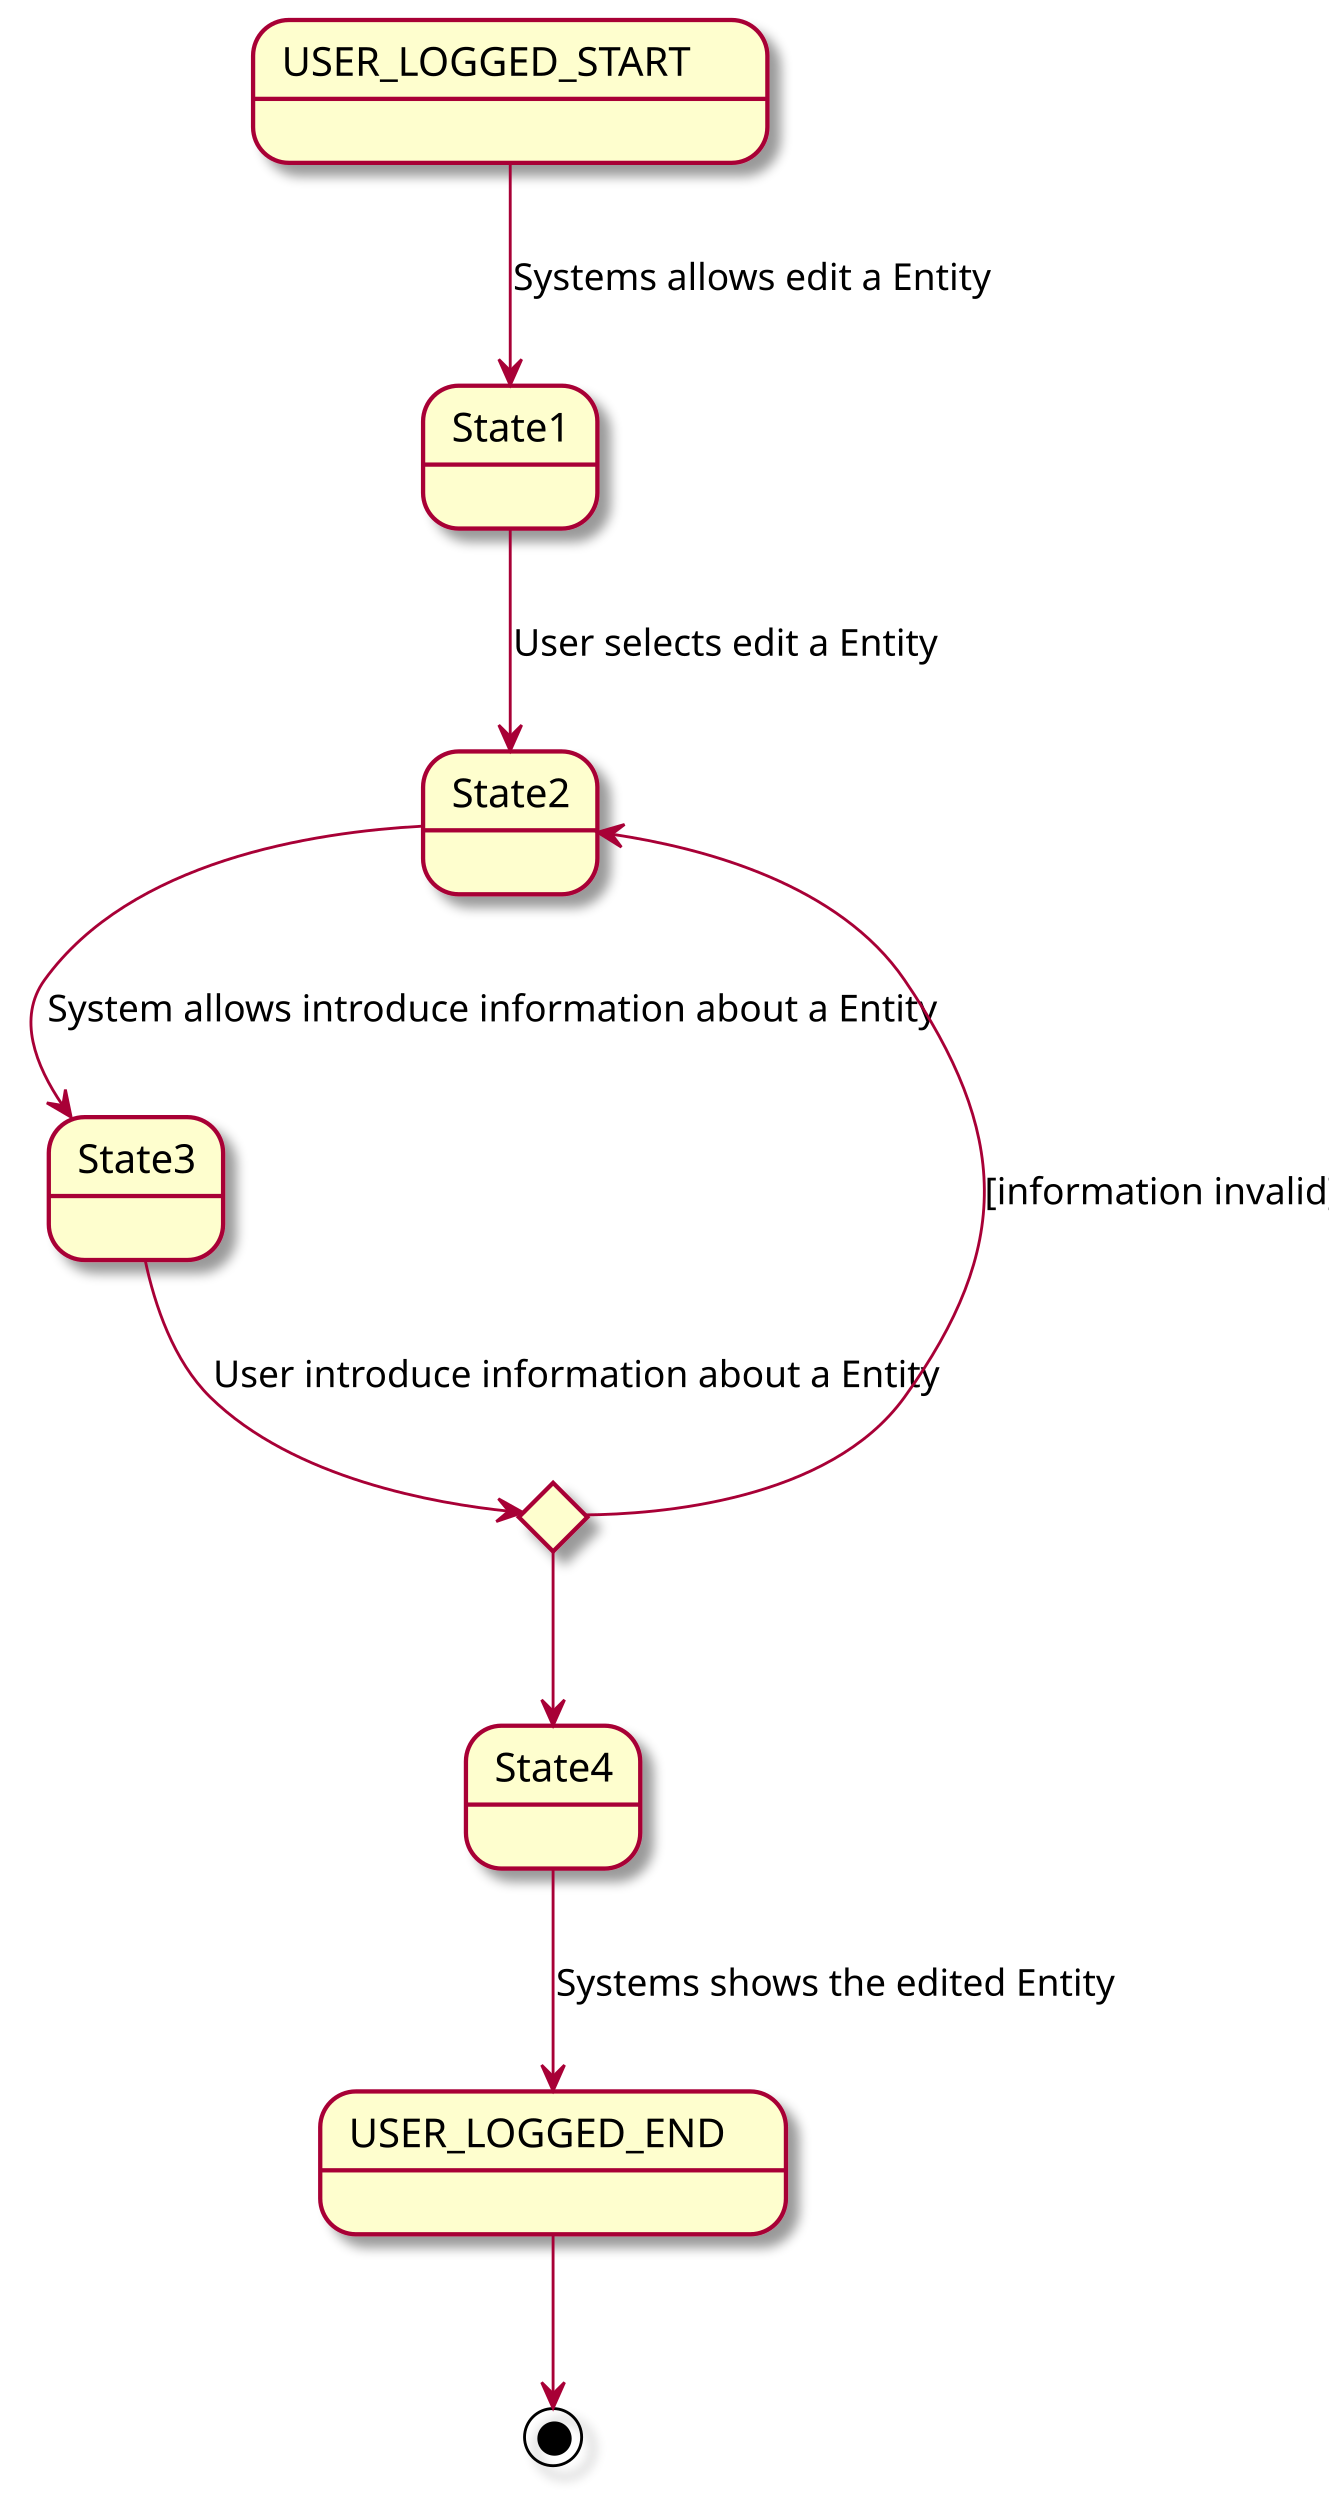
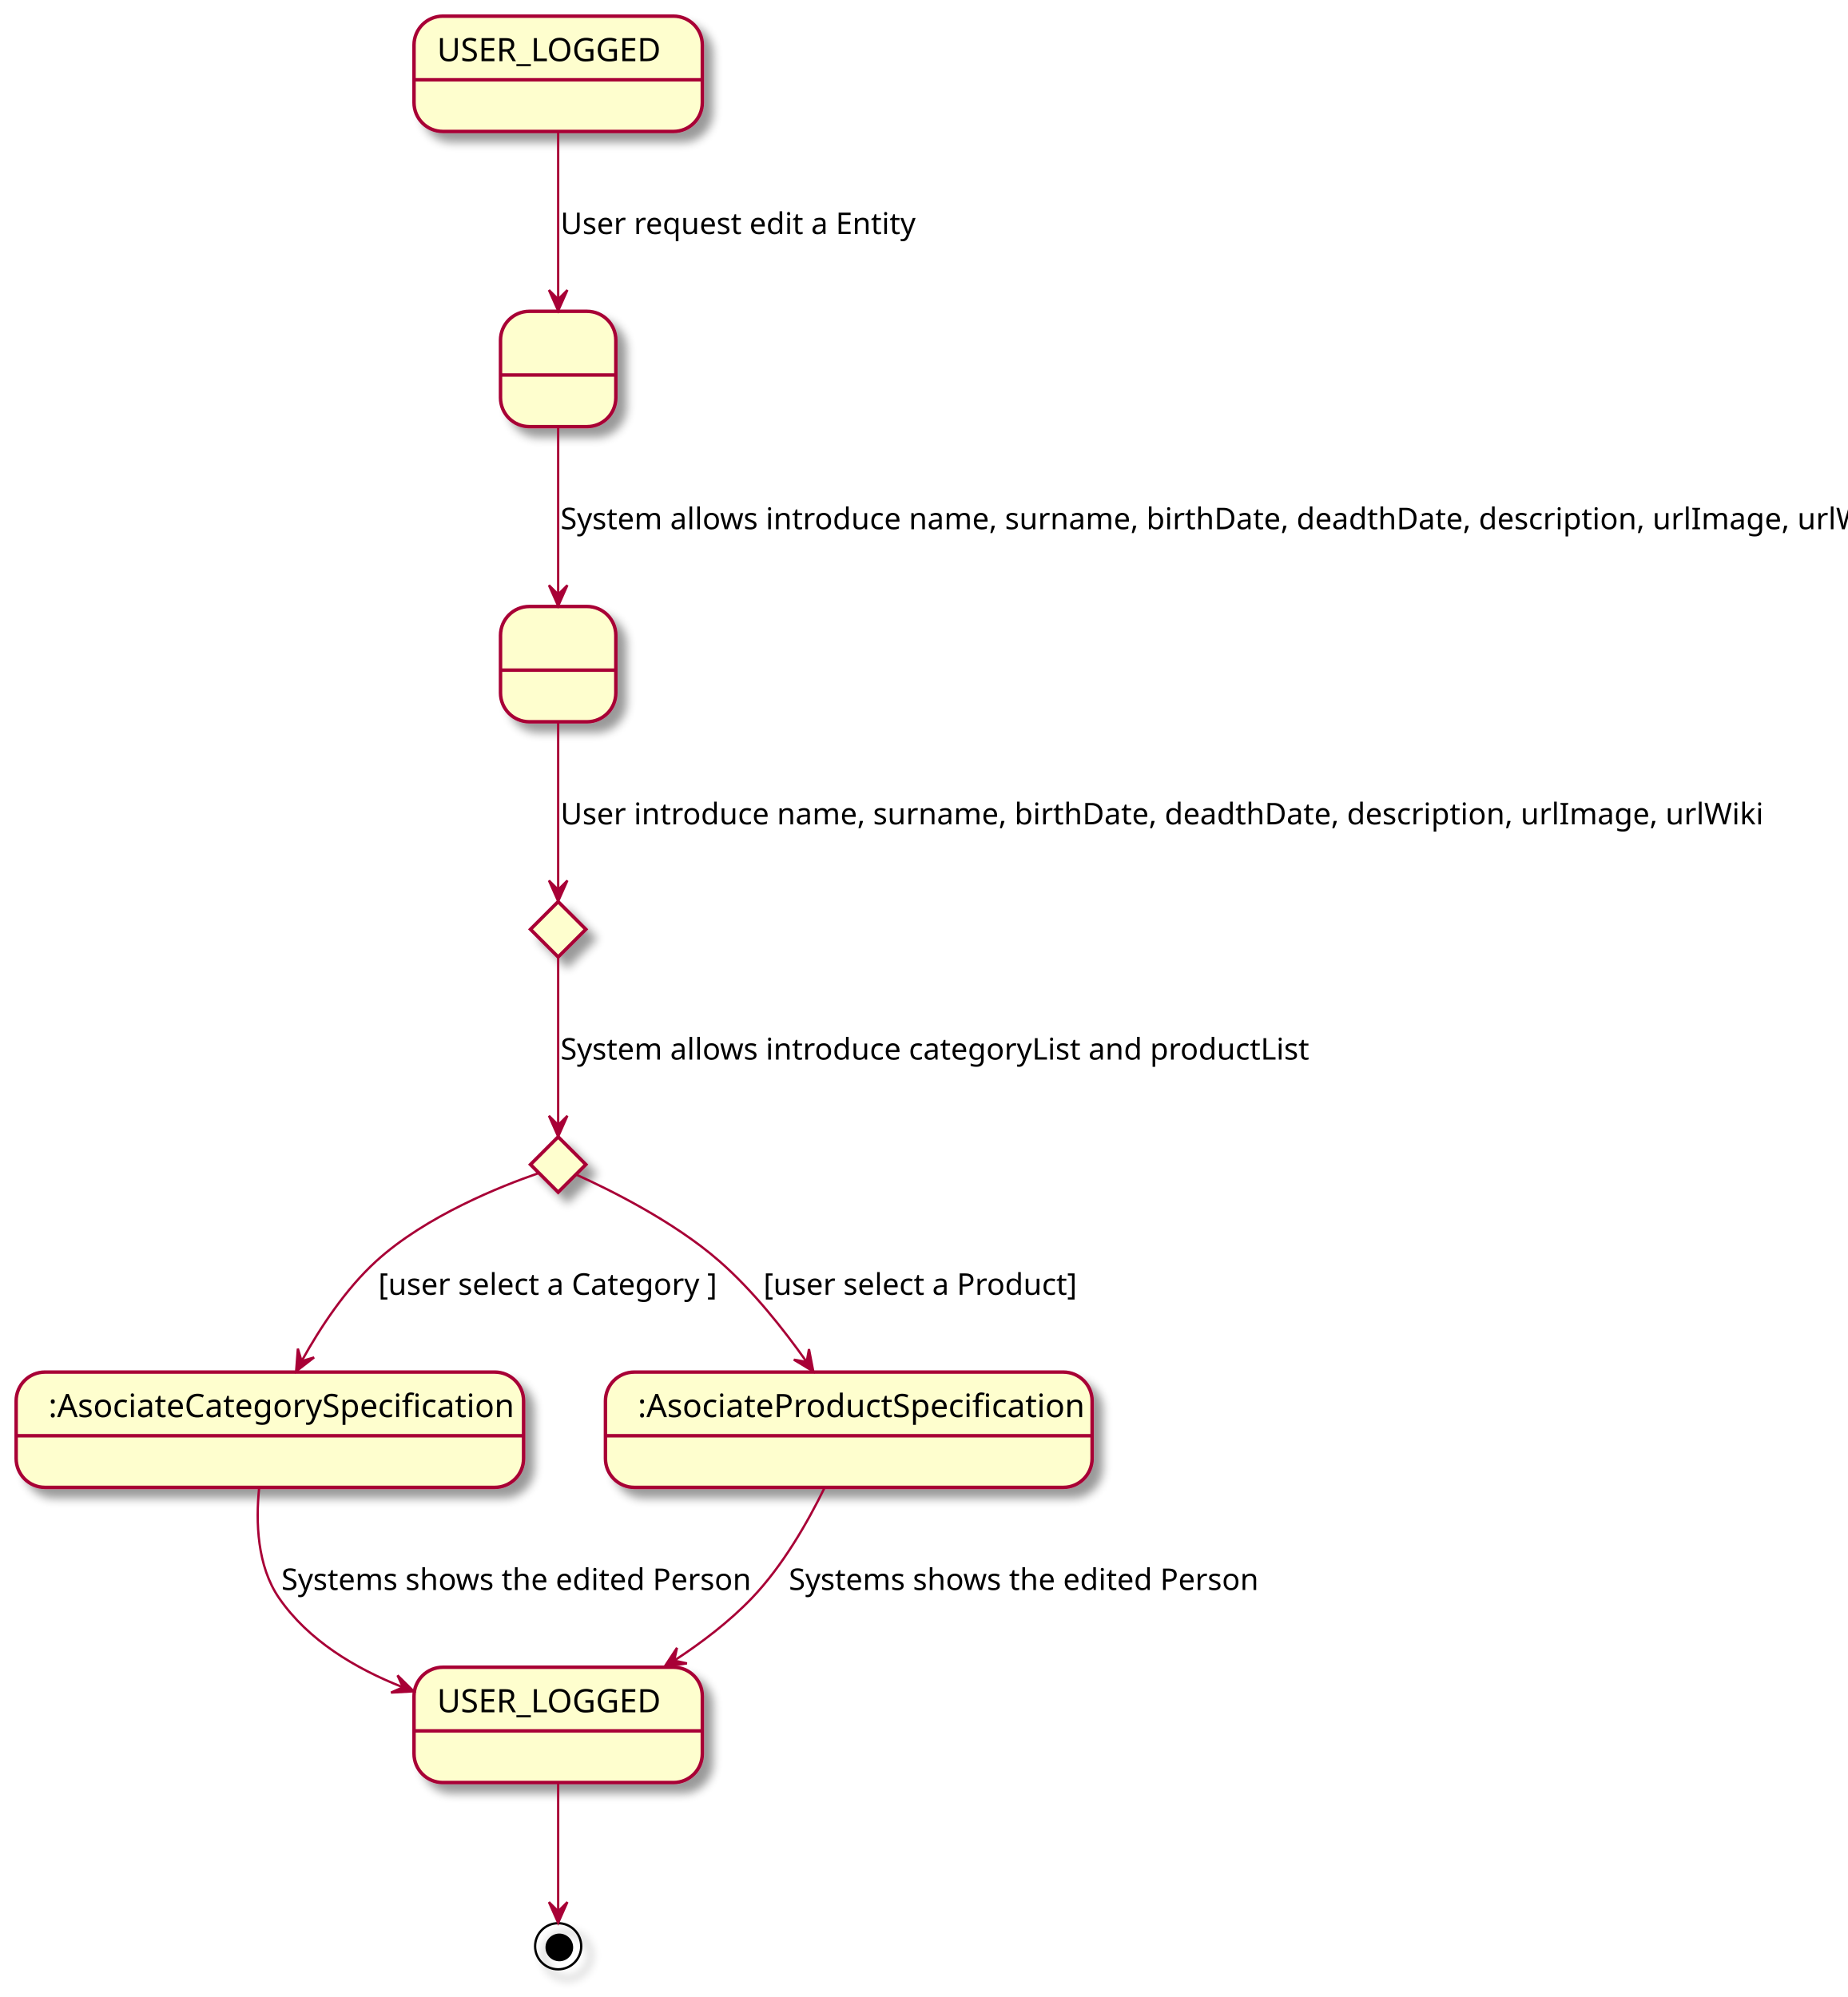
- <svg xmlns="http://www.w3.org/2000/svg" contentScriptType="application/ecmascript" contentStyleType="text/css" height="875px" preserveAspectRatio="none" style="width:465px;height:875px;" version="1.1" viewBox="0 0 465 875" width="465px" zoomAndPan="magnify">
+ <svg xmlns="http://www.w3.org/2000/svg" contentScriptType="application/ecmascript" contentStyleType="text/css" height="866px" preserveAspectRatio="none" style="width:801px;height:866px;background:#FFFFFF;" version="1.1" viewBox="0 0 801 866" width="801px" zoomAndPan="magnify">
  <defs>
-     <filter height="300%" id="fo6fjyoqznfjj" width="300%" x="-1" y="-1">
+     <filter height="300%" id="f10nc5xzjke5og" width="300%" x="-1" y="-1">
      <feGaussianBlur result="blurOut" stdDeviation="2.0" />
      <feColorMatrix in="blurOut" result="blurOut2" type="matrix" values="0 0 0 0 0 0 0 0 0 0 0 0 0 0 0 0 0 0 .4 0" />
      <feOffset dx="4.0" dy="4.0" in="blurOut2" result="blurOut3" />
      <feBlend in="SourceGraphic" in2="blurOut3" mode="normal" />
    </filter>
  </defs>
  <g>
-     <g id="USER_LOGGED_START">
-       <rect fill="#FEFECE" filter="url(#fo6fjyoqznfjj)" height="50" rx="12.5" ry="12.5" style="stroke:#A80036;stroke-width:1.5;" width="180" x="88.58" y="7" />
-       <line style="stroke:#A80036;stroke-width:1.5;" x1="88.58" x2="268.58" y1="34.609" y2="34.609" />
-       <text fill="#000000" font-family="sans-serif" font-size="14" lengthAdjust="spacing" textLength="160" x="98.58" y="26.533">USER_LOGGED_START</text>
-     </g>
    <g id="State1">
-       <rect fill="#FEFECE" filter="url(#fo6fjyoqznfjj)" height="50" rx="12.5" ry="12.5" style="stroke:#A80036;stroke-width:1.5;" width="61" x="148.08" y="135" />
-       <line style="stroke:#A80036;stroke-width:1.5;" x1="148.08" x2="209.08" y1="162.609" y2="162.609" />
-       <text fill="#000000" font-family="sans-serif" font-size="14" lengthAdjust="spacing" textLength="41" x="158.08" y="154.533">State1</text>
+       <rect fill="#FEFECE" filter="url(#f10nc5xzjke5og)" height="50" rx="12.5" ry="12.5" style="stroke:#A80036;stroke-width:1.5;" width="50" x="217" y="135" />
+       <line style="stroke:#A80036;stroke-width:1.5;" x1="217" x2="267" y1="162.609" y2="162.609" />
+       <text fill="#000000" font-family="sans-serif" font-size="14" lengthAdjust="spacing" textLength="0" x="244" y="154.533" />
    </g>
    <g id="State2">
-       <rect fill="#FEFECE" filter="url(#fo6fjyoqznfjj)" height="50" rx="12.5" ry="12.5" style="stroke:#A80036;stroke-width:1.5;" width="61" x="148.08" y="263" />
-       <line style="stroke:#A80036;stroke-width:1.5;" x1="148.08" x2="209.08" y1="290.609" y2="290.609" />
-       <text fill="#000000" font-family="sans-serif" font-size="14" lengthAdjust="spacing" textLength="41" x="158.08" y="282.533">State2</text>
+       <rect fill="#FEFECE" filter="url(#f10nc5xzjke5og)" height="50" rx="12.5" ry="12.5" style="stroke:#A80036;stroke-width:1.5;" width="50" x="217" y="263" />
+       <line style="stroke:#A80036;stroke-width:1.5;" x1="217" x2="267" y1="290.609" y2="290.609" />
+       <text fill="#000000" font-family="sans-serif" font-size="14" lengthAdjust="spacing" textLength="0" x="244" y="282.533" />
    </g>
    <g id="State3">
-       <rect fill="#FEFECE" filter="url(#fo6fjyoqznfjj)" height="50" rx="12.5" ry="12.5" style="stroke:#A80036;stroke-width:1.5;" width="61" x="17.08" y="391" />
-       <line style="stroke:#A80036;stroke-width:1.5;" x1="17.08" x2="78.08" y1="418.609" y2="418.609" />
-       <text fill="#000000" font-family="sans-serif" font-size="14" lengthAdjust="spacing" textLength="41" x="27.08" y="410.533">State3</text>
+       <rect fill="#FEFECE" filter="url(#f10nc5xzjke5og)" height="50" rx="12.5" ry="12.5" style="stroke:#A80036;stroke-width:1.5;" width="220" x="7" y="595" />
+       <line style="stroke:#A80036;stroke-width:1.5;" x1="7" x2="227" y1="622.609" y2="622.609" />
+       <text fill="#000000" font-family="sans-serif" font-size="14" lengthAdjust="spacing" textLength="196" x="21" y="614.533">:AsociateCategorySpecification</text>
    </g>
-     <polygon fill="#FEFECE" filter="url(#fo6fjyoqznfjj)" points="193.58,519,205.58,531,193.58,543,181.58,531,193.58,519" style="stroke:#A80036;stroke-width:1.5;" />
    <g id="State4">
-       <rect fill="#FEFECE" filter="url(#fo6fjyoqznfjj)" height="50" rx="12.5" ry="12.5" style="stroke:#A80036;stroke-width:1.5;" width="61" x="163.08" y="604" />
-       <line style="stroke:#A80036;stroke-width:1.5;" x1="163.08" x2="224.08" y1="631.609" y2="631.609" />
-       <text fill="#000000" font-family="sans-serif" font-size="14" lengthAdjust="spacing" textLength="41" x="173.08" y="623.533">State4</text>
+       <rect fill="#FEFECE" filter="url(#f10nc5xzjke5og)" height="50" rx="12.5" ry="12.5" style="stroke:#A80036;stroke-width:1.5;" width="211" x="262.5" y="595" />
+       <line style="stroke:#A80036;stroke-width:1.5;" x1="262.5" x2="473.5" y1="622.609" y2="622.609" />
+       <text fill="#000000" font-family="sans-serif" font-size="14" lengthAdjust="spacing" textLength="187" x="276.5" y="614.533">:AsociateProductSpecification</text>
+     </g>
+     <g id="USER_LOGGED_START">
+       <rect fill="#FEFECE" filter="url(#f10nc5xzjke5og)" height="50" rx="12.5" ry="12.5" style="stroke:#A80036;stroke-width:1.5;" width="125" x="179.5" y="7" />
+       <line style="stroke:#A80036;stroke-width:1.5;" x1="179.5" x2="304.5" y1="34.609" y2="34.609" />
+       <text fill="#000000" font-family="sans-serif" font-size="14" lengthAdjust="spacing" textLength="105" x="189.5" y="26.533">USER_LOGGED</text>
    </g>
    <g id="USER_LOGGED_END">
-       <rect fill="#FEFECE" filter="url(#fo6fjyoqznfjj)" height="50" rx="12.5" ry="12.5" style="stroke:#A80036;stroke-width:1.5;" width="163" x="112.08" y="732" />
-       <line style="stroke:#A80036;stroke-width:1.5;" x1="112.08" x2="275.08" y1="759.609" y2="759.609" />
-       <text fill="#000000" font-family="sans-serif" font-size="14" lengthAdjust="spacing" textLength="143" x="122.08" y="751.533">USER_LOGGED_END</text>
+       <rect fill="#FEFECE" filter="url(#f10nc5xzjke5og)" height="50" rx="12.5" ry="12.5" style="stroke:#A80036;stroke-width:1.5;" width="125" x="179.5" y="723" />
+       <line style="stroke:#A80036;stroke-width:1.5;" x1="179.5" x2="304.5" y1="750.609" y2="750.609" />
+       <text fill="#000000" font-family="sans-serif" font-size="14" lengthAdjust="spacing" textLength="105" x="189.5" y="742.533">USER_LOGGED</text>
    </g>
-     <ellipse cx="193.58" cy="853" filter="url(#fo6fjyoqznfjj)" rx="10" ry="10" style="stroke:#000000;stroke-width:1.0;fill:none;" />
-     <ellipse cx="194.08" cy="853.5" fill="#000000" rx="6" ry="6" style="stroke:none;stroke-width:1.0;" />
-     <path d="M178.58,57.29 C178.58,77.95 178.58,107.67 178.58,129.65 " fill="none" id="USER_LOGGED_START-to-State1" style="stroke:#A80036;stroke-width:1.0;" />
-     <polygon fill="#A80036" points="178.58,134.78,182.58,125.78,178.58,129.78,174.58,125.78,178.58,134.78" style="stroke:#A80036;stroke-width:1.0;" />
-     <text fill="#000000" font-family="sans-serif" font-size="13" lengthAdjust="spacing" textLength="166" x="179.58" y="101.495">Systems allows edit a Entity</text>
-     <path d="M178.58,185.29 C178.58,205.95 178.58,235.67 178.58,257.65 " fill="none" id="State1-to-State2" style="stroke:#A80036;stroke-width:1.0;" />
-     <polygon fill="#A80036" points="178.58,262.78,182.58,253.78,178.58,257.78,174.58,253.78,178.58,262.78" style="stroke:#A80036;stroke-width:1.0;" />
-     <text fill="#000000" font-family="sans-serif" font-size="13" lengthAdjust="spacing" textLength="147" x="179.58" y="229.495">User selects edit a Entity</text>
-     <path d="M147.81,289.16 C109.6,291.23 45.77,301.19 15.58,343 C6,356.27 12.36,372.86 21.85,386.77 " fill="none" id="State2-to-State3" style="stroke:#A80036;stroke-width:1.0;" />
-     <polygon fill="#A80036" points="24.89,390.99,22.888,381.347,21.973,386.929,16.391,386.014,24.89,390.99" style="stroke:#A80036;stroke-width:1.0;" />
-     <text fill="#000000" font-family="sans-serif" font-size="13" lengthAdjust="spacing" textLength="295" x="16.58" y="357.495">System allows introduce information about a Entity</text>
-     <path d="M50.86,441.28 C54.16,456.8 60.69,476.33 73.58,489 C102.75,517.67 152.78,526.32 178.03,528.91 " fill="none" id="State3-to-c" style="stroke:#A80036;stroke-width:1.0;" />
-     <polygon fill="#A80036" points="183.03,529.37,174.434,524.563,178.051,528.912,173.702,532.529,183.03,529.37" style="stroke:#A80036;stroke-width:1.0;" />
-     <text fill="#000000" font-family="sans-serif" font-size="13" lengthAdjust="spacing" textLength="237" x="74.58" y="485.495">User introduce information about a Entity</text>
-     <path d="M204.88,530.22 C229.99,530 290.26,525.52 316.58,489 C354.52,436.36 353.16,396.6 316.58,343 C293.79,309.62 247.01,296.87 214.25,292 " fill="none" id="c-to-State2" style="stroke:#A80036;stroke-width:1.0;" />
-     <polygon fill="#A80036" points="209.12,291.29,217.485,296.489,214.073,291.977,218.584,288.565,209.12,291.29" style="stroke:#A80036;stroke-width:1.0;" />
-     <text fill="#000000" font-family="sans-serif" font-size="13" lengthAdjust="spacing" textLength="113" x="344.58" y="421.495">[information invalid]</text>
-     <path d="M193.58,543.01 C193.58,556.52 193.58,579.94 193.58,598.77 " fill="none" id="c-to-State4" style="stroke:#A80036;stroke-width:1.0;" />
-     <polygon fill="#A80036" points="193.58,603.95,197.58,594.95,193.58,598.95,189.58,594.95,193.58,603.95" style="stroke:#A80036;stroke-width:1.0;" />
-     <path d="M193.58,654.29 C193.58,674.95 193.58,704.67 193.58,726.65 " fill="none" id="State4-to-USER_LOGGED_END" style="stroke:#A80036;stroke-width:1.0;" />
-     <polygon fill="#A80036" points="193.58,731.78,197.58,722.78,193.58,726.78,189.58,722.78,193.58,731.78" style="stroke:#A80036;stroke-width:1.0;" />
-     <text fill="#000000" font-family="sans-serif" font-size="13" lengthAdjust="spacing" textLength="192" x="194.58" y="698.495">Systems shows the edited Entity</text>
-     <path d="M193.58,782.21 C193.58,799.84 193.58,823.13 193.58,837.84 " fill="none" id="USER_LOGGED_END-to-*end" style="stroke:#A80036;stroke-width:1.0;" />
-     <polygon fill="#A80036" points="193.58,842.84,197.58,833.84,193.58,837.84,189.58,833.84,193.58,842.84" style="stroke:#A80036;stroke-width:1.0;" />
+     <polygon fill="#FEFECE" filter="url(#f10nc5xzjke5og)" points="242,391,254,403,242,415,230,403,242,391" style="stroke:#A80036;stroke-width:1.5;" />
+     <polygon fill="#FEFECE" filter="url(#f10nc5xzjke5og)" points="242,493,254,505,242,517,230,505,242,493" style="stroke:#A80036;stroke-width:1.5;" />
+     <ellipse cx="242" cy="844" filter="url(#f10nc5xzjke5og)" rx="10" ry="10" style="stroke:#000000;stroke-width:1.0;fill:none;" />
+     <ellipse cx="242.5" cy="844.5" fill="#000000" rx="6" ry="6" style="stroke:none;stroke-width:1.0;" />
+     <path d="M242,57.29 C242,77.95 242,107.67 242,129.65 " fill="none" id="USER_LOGGED_START-to-State1" style="stroke:#A80036;stroke-width:1.0;" />
+     <polygon fill="#A80036" points="242,134.78,246,125.78,242,129.78,238,125.78,242,134.78" style="stroke:#A80036;stroke-width:1.0;" />
+     <text fill="#000000" font-family="sans-serif" font-size="13" lengthAdjust="spacing" textLength="148" x="243" y="101.495">User request edit a Entity</text>
+     <path d="M242,185.29 C242,205.95 242,235.67 242,257.65 " fill="none" id="State1-to-State2" style="stroke:#A80036;stroke-width:1.0;" />
+     <polygon fill="#A80036" points="242,262.78,246,253.78,242,257.78,238,253.78,242,262.78" style="stroke:#A80036;stroke-width:1.0;" />
+     <text fill="#000000" font-family="sans-serif" font-size="13" lengthAdjust="spacing" textLength="550" x="243" y="229.495">System allows introduce name, surname, birthDate, deadthDate, description, urlImage, urlWiki,</text>
+     <path d="M242,313.24 C242,334.99 242,366.32 242,385.35 " fill="none" id="State2-to-c" style="stroke:#A80036;stroke-width:1.0;" />
+     <polygon fill="#A80036" points="242,390.84,246,381.84,242,385.84,238,381.84,242,390.84" style="stroke:#A80036;stroke-width:1.0;" />
+     <text fill="#000000" font-family="sans-serif" font-size="13" lengthAdjust="spacing" textLength="488" x="243" y="357.495">User introduce name, surname, birthDate, deadthDate, description, urlImage, urlWiki</text>
+     <path d="M242,415.08 C242,432.73 242,467.3 242,487.75 " fill="none" id="c-to-d" style="stroke:#A80036;stroke-width:1.0;" />
+     <polygon fill="#A80036" points="242,492.87,246,483.87,242,487.87,238,483.87,242,492.87" style="stroke:#A80036;stroke-width:1.0;" />
+     <text fill="#000000" font-family="sans-serif" font-size="13" lengthAdjust="spacing" textLength="310" x="243" y="459.495">System allows introduce categoryList and productList</text>
+     <path d="M233.28,508.82 C217.69,514.2 184.67,527.19 163,547 C149.82,559.05 138.86,575.69 130.95,589.94 " fill="none" id="d-to-State3" style="stroke:#A80036;stroke-width:1.0;" />
+     <polygon fill="#A80036" points="128.39,594.67,136.181,588.645,130.762,590.269,129.139,584.85,128.39,594.67" style="stroke:#A80036;stroke-width:1.0;" />
+     <text fill="#000000" font-family="sans-serif" font-size="13" lengthAdjust="spacing" textLength="143" x="164" y="561.495">[user select a Category ]</text>
+     <path d="M249.98,509.45 C263.67,515.62 292.09,529.54 312,547 C326.35,559.58 339.6,576.28 349.61,590.42 " fill="none" id="d-to-State4" style="stroke:#A80036;stroke-width:1.0;" />
+     <polygon fill="#A80036" points="352.61,594.72,350.746,585.049,349.751,590.618,344.183,589.623,352.61,594.72" style="stroke:#A80036;stroke-width:1.0;" />
+     <text fill="#000000" font-family="sans-serif" font-size="13" lengthAdjust="spacing" textLength="132" x="331" y="561.495">[user select a Product]</text>
+     <path d="M112.37,645.06 C110.83,660.11 111.48,679.19 121,693 C133.63,711.33 153.99,723.51 174.44,731.58 " fill="none" id="State3-to-USER_LOGGED_END" style="stroke:#A80036;stroke-width:1.0;" />
+     <polygon fill="#A80036" points="179.36,733.45,172.363,726.519,174.685,731.677,169.526,733.999,179.36,733.45" style="stroke:#A80036;stroke-width:1.0;" />
+     <text fill="#000000" font-family="sans-serif" font-size="13" lengthAdjust="spacing" textLength="199" x="122" y="689.495">Systems shows the edited Person</text>
+     <path d="M357.45,645.26 C350.13,660.21 339.31,679.1 326,693 C316.28,703.15 304.3,712.28 292.46,720.03 " fill="none" id="State4-to-USER_LOGGED_END" style="stroke:#A80036;stroke-width:1.0;" />
+     <polygon fill="#A80036" points="288.1,722.82,297.834,721.318,292.306,720.116,293.508,714.588,288.1,722.82" style="stroke:#A80036;stroke-width:1.0;" />
+     <text fill="#000000" font-family="sans-serif" font-size="13" lengthAdjust="spacing" textLength="199" x="342" y="689.495">Systems shows the edited Person</text>
+     <path d="M242,773.21 C242,790.84 242,814.13 242,828.84 " fill="none" id="USER_LOGGED_END-to-*end" style="stroke:#A80036;stroke-width:1.0;" />
+     <polygon fill="#A80036" points="242,833.84,246,824.84,242,828.84,238,824.84,242,833.84" style="stroke:#A80036;stroke-width:1.0;" />
  </g>
</svg>
